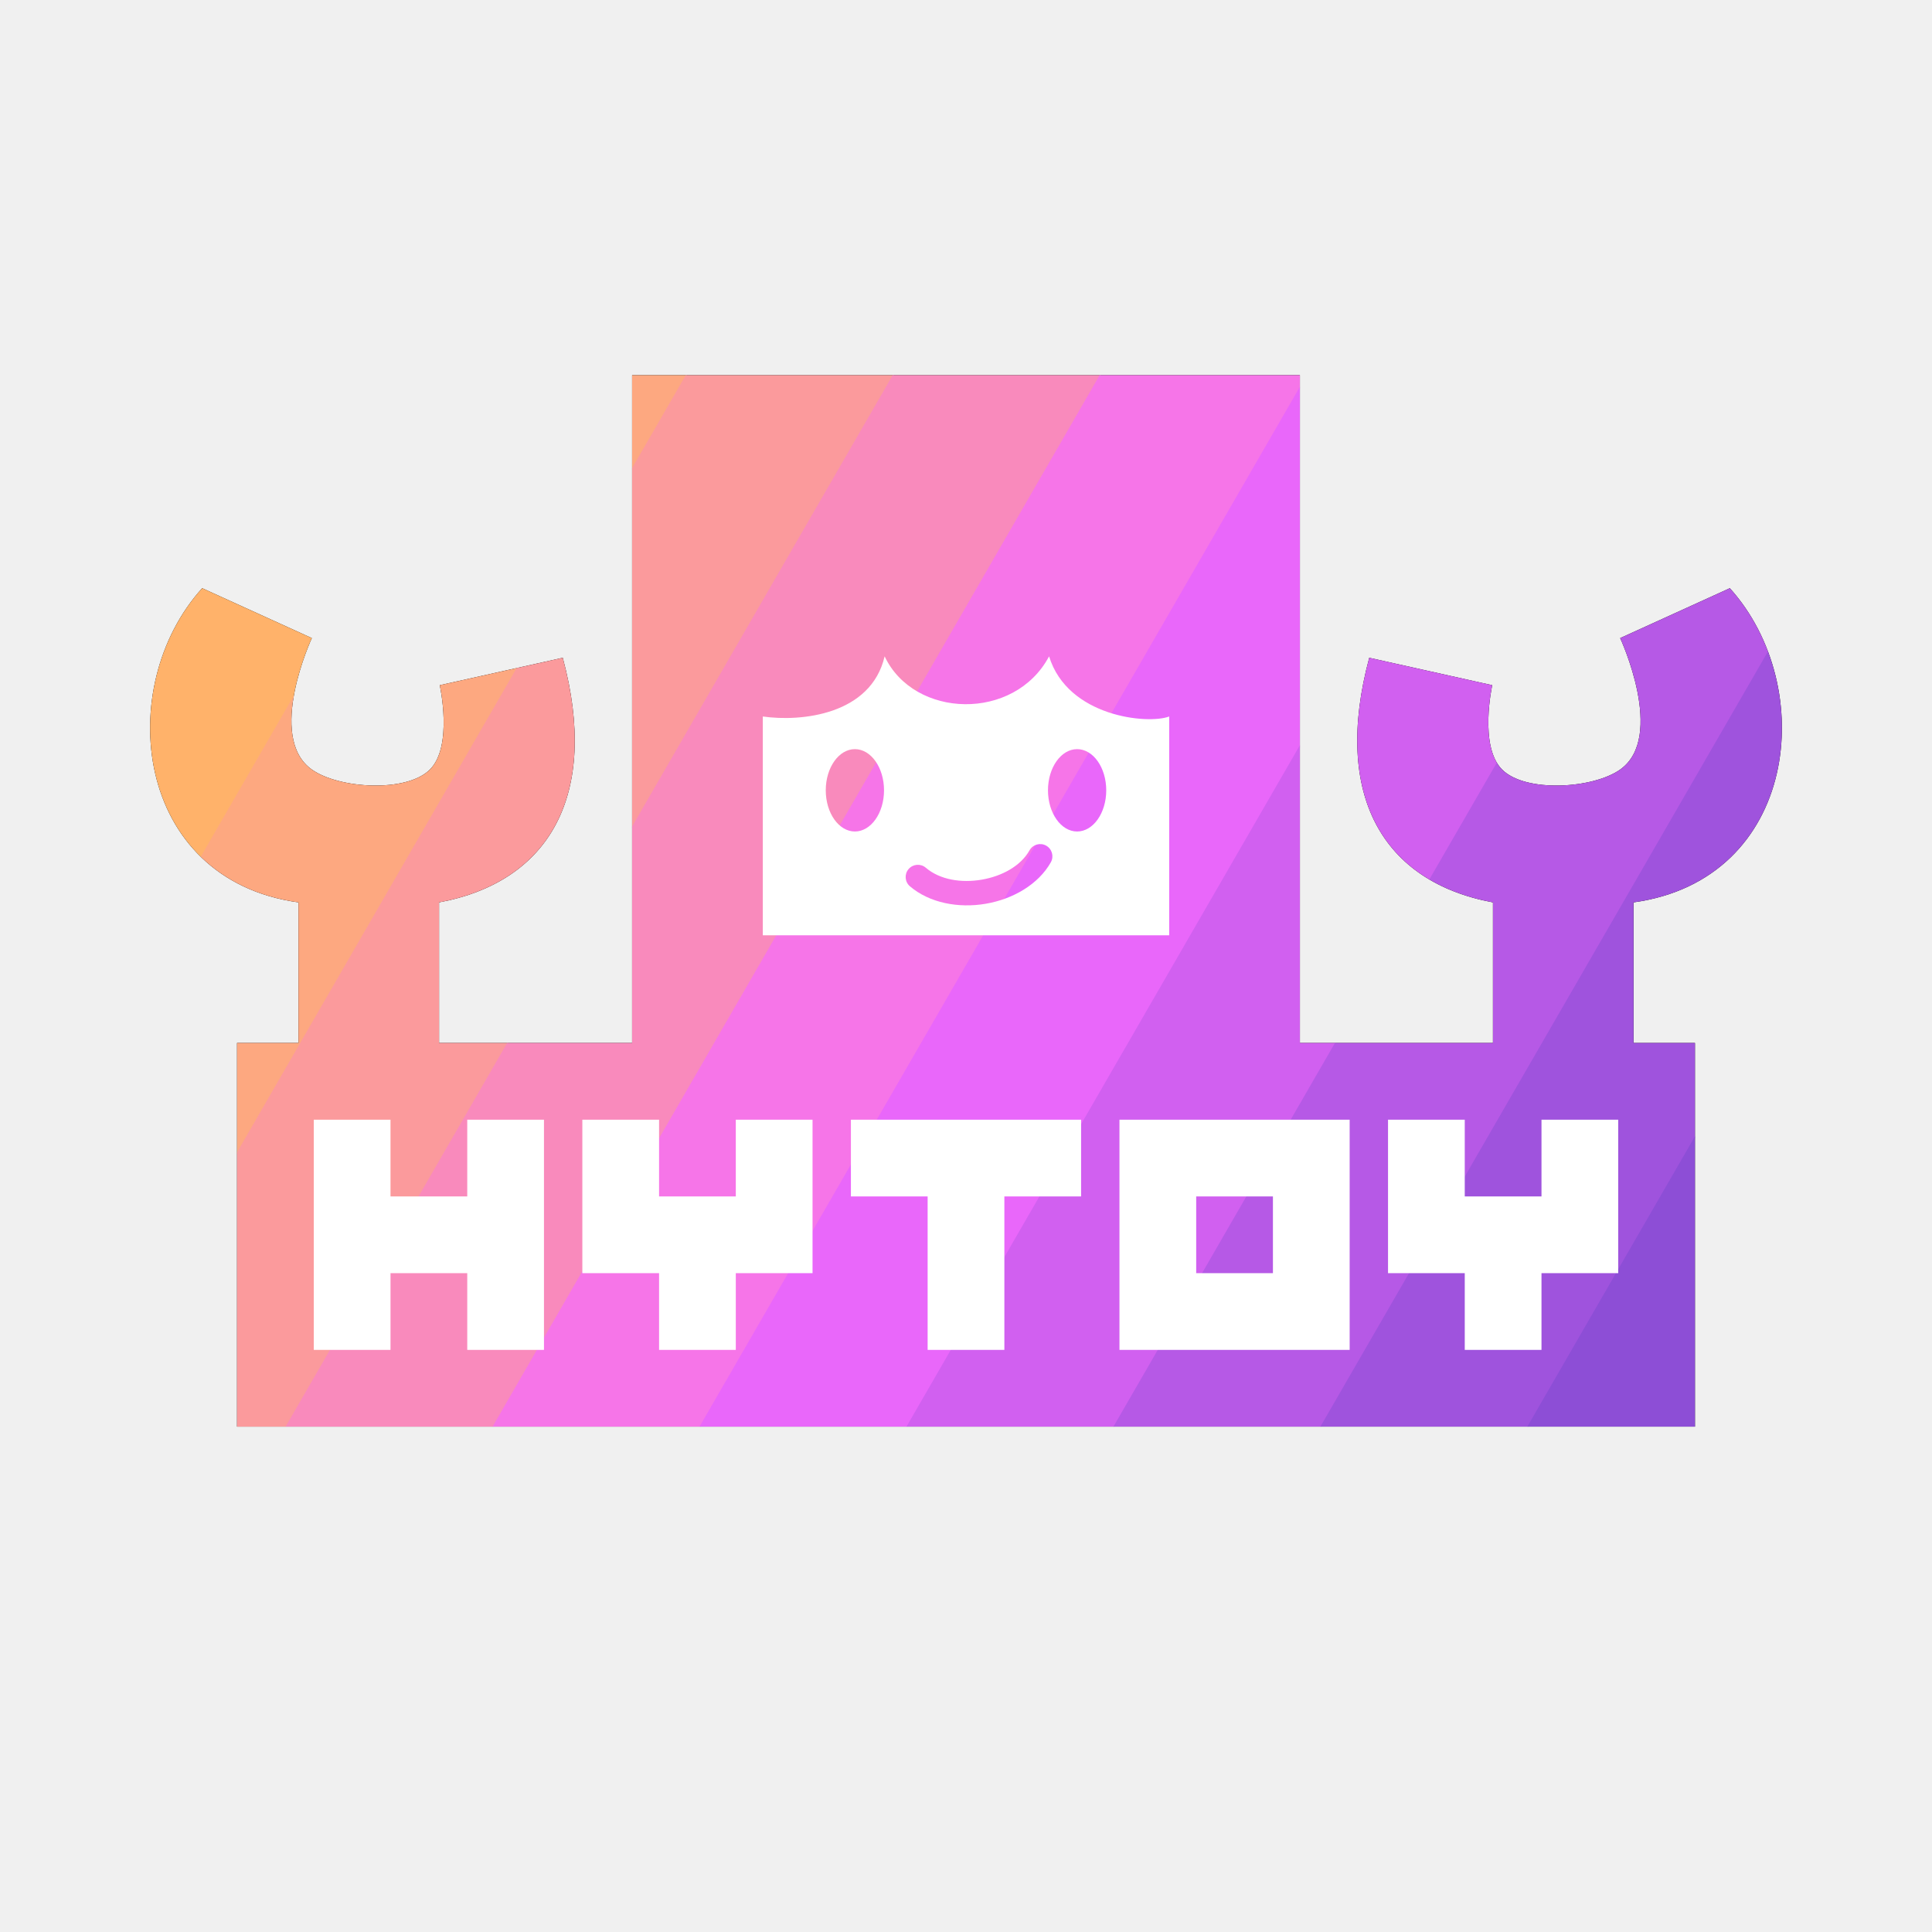
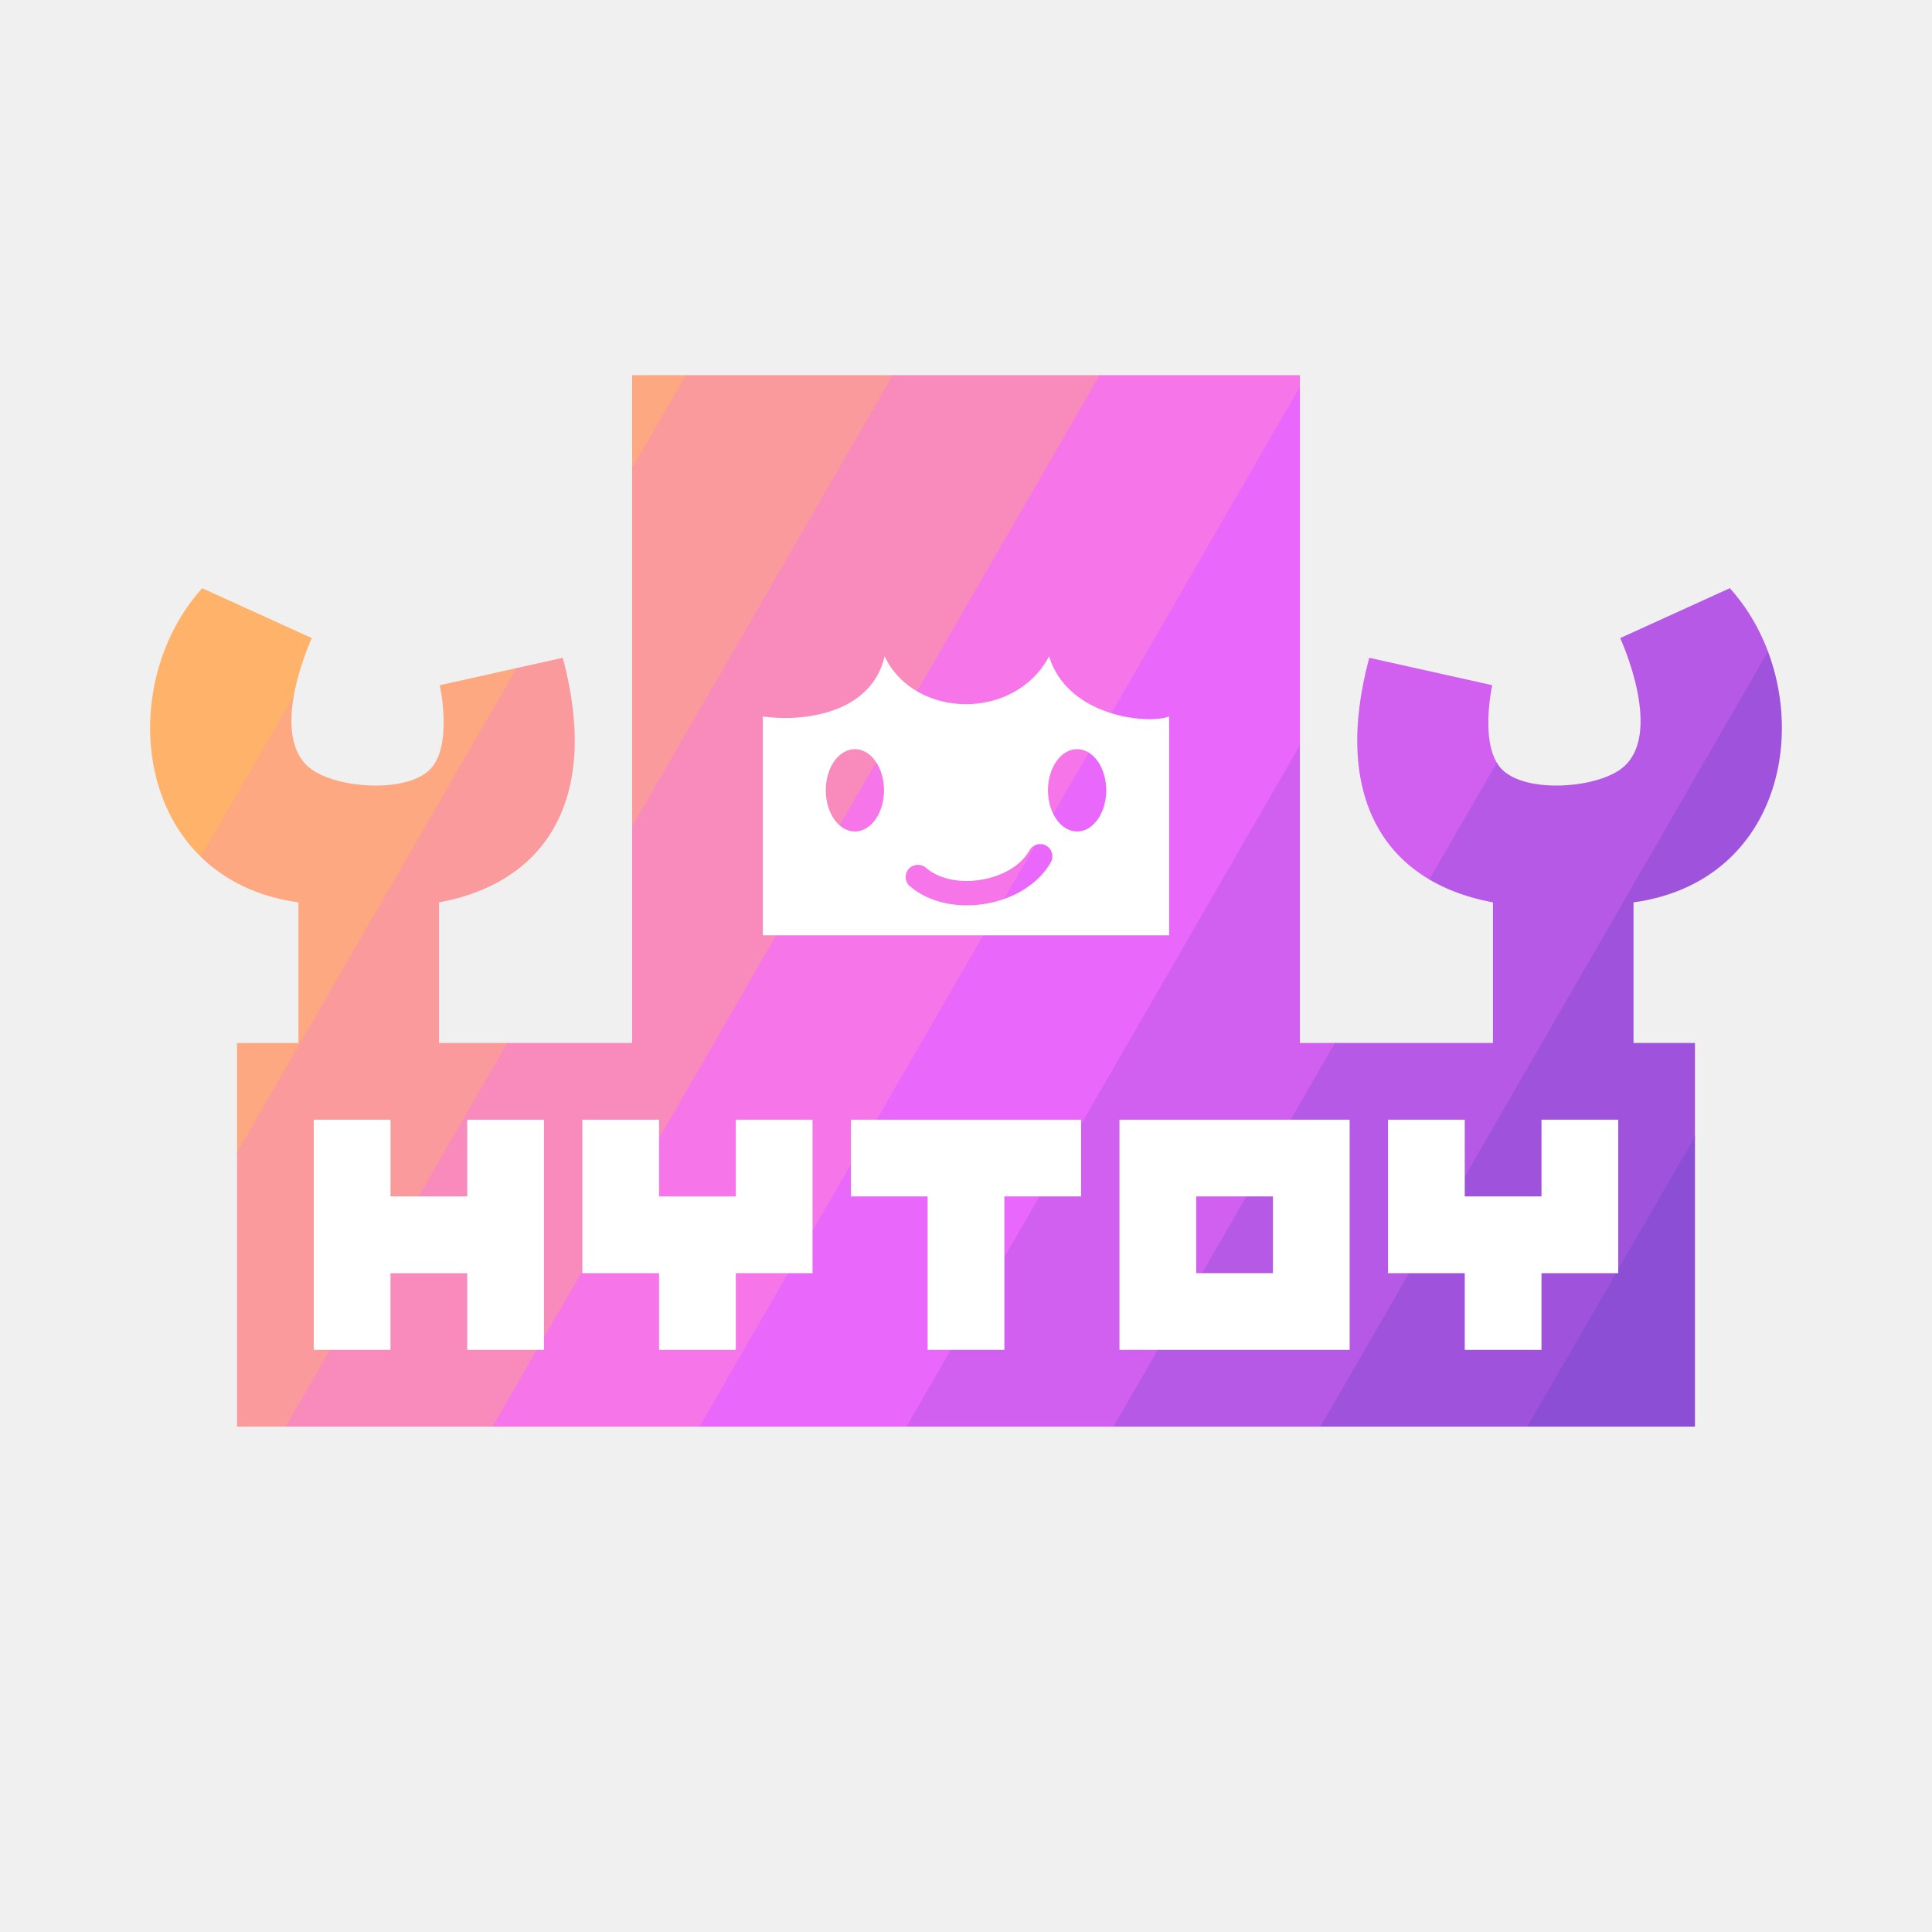
<svg xmlns="http://www.w3.org/2000/svg" width="100%" height="100%" viewBox="0 0 1000 1000" version="1.1" xml:space="preserve" style="fill-rule:evenodd;clip-rule:evenodd;stroke-linejoin:round;stroke-miterlimit:2;">
-   <rect id="アートボード2" x="0" y="0" width="1000" height="1000" style="fill:none;" />
-   <g>
-     <g>
-       <path d="M672.826,539.838l99.922,-0l0,-72.764c-56.826,-10.557 -83.221,-55.266 -64.032,-126.608l63.668,14.189c0,0 -7.033,31.531 5.094,43.658c12.127,12.127 47.131,9.921 61.121,0c23.769,-16.857 -0,-68.033 -0,-68.033l56.755,-25.831c46.116,51.014 35.287,150.813 -49.843,162.625l0,72.764l31.793,-0l0,198.581l-754.608,-0l-0,-198.581l31.793,-0l-0,-72.764c-85.13,-11.812 -95.959,-111.611 -49.843,-162.625l56.755,25.831c0,-0 -23.769,51.176 0,68.033c13.99,9.921 48.994,12.127 61.121,0c12.127,-12.127 5.094,-43.658 5.094,-43.658l63.668,-14.189c19.189,71.342 -7.206,116.051 -64.032,126.608l-0,72.764l99.922,-0l0,-345.652l345.652,-0l-0,345.652Z" />
-       <clipPath id="_clip1">
-         <path d="M672.826,539.838l99.922,-0l0,-72.764c-56.826,-10.557 -83.221,-55.266 -64.032,-126.608l63.668,14.189c0,0 -7.033,31.531 5.094,43.658c12.127,12.127 47.131,9.921 61.121,0c23.769,-16.857 -0,-68.033 -0,-68.033l56.755,-25.831c46.116,51.014 35.287,150.813 -49.843,162.625l0,72.764l31.793,-0l0,198.581l-754.608,-0l-0,-198.581l31.793,-0l-0,-72.764c-85.13,-11.812 -95.959,-111.611 -49.843,-162.625l56.755,25.831c0,-0 -23.769,51.176 0,68.033c13.99,9.921 48.994,12.127 61.121,0c12.127,-12.127 5.094,-43.658 5.094,-43.658l63.668,-14.189c19.189,71.342 -7.206,116.051 -64.032,126.608l-0,72.764l99.922,-0l0,-345.652l345.652,-0l-0,345.652Z" />
-       </clipPath>
-       <g clip-path="url(#_clip1)">
-         <g>
-           <path d="M260.1,173.845l-107.654,-0l-348.898,604.31l107.654,0l348.898,-604.31Z" style="fill:#ffb26a;" />
-           <path d="M367.219,173.845l-107.654,-0l-348.899,604.31l107.654,0l348.899,-604.31Z" style="fill:#fda880;" />
-           <path d="M474.337,173.845l-107.654,-0l-348.899,604.31l107.654,0l348.899,-604.31Z" style="fill:#fb9a9c;" />
-           <path d="M581.455,173.845l-107.654,-0l-348.898,604.31l107.654,0l348.898,-604.31Z" style="fill:#f98abc;" />
-           <path d="M688.574,173.845l-107.654,-0l-348.899,604.31l107.654,0l348.899,-604.31Z" style="fill:#f675e8;" />
-           <path d="M795.692,173.845l-107.654,-0l-348.899,604.31l107.654,0l348.899,-604.31Z" style="fill:#e967fa;" />
-           <path d="M902.81,173.845l-107.654,-0l-348.898,604.31l107.653,0l348.899,-604.31Z" style="fill:#d160f0;" />
-           <path d="M1009.93,173.845l-107.654,-0l-348.899,604.31l107.654,0l348.899,-604.31Z" style="fill:#b659e6;" />
-           <path d="M1117.05,173.845l-107.654,-0l-348.899,604.31l107.654,0l348.899,-604.31Z" style="fill:#9f53dd;" />
-           <path d="M1224.16,173.845l-107.654,-0l-348.899,604.31l107.654,0l348.899,-604.31Z" style="fill:#8d4ed6;" />
-         </g>
-       </g>
-       <g>
-         <path d="M281.561,698.702l-0,-119.148l-39.716,-0l-0,39.716l-39.717,0l0,-39.716l-39.716,-0l0,119.148l39.716,0l0,-39.716l39.717,0l-0,39.716l39.716,0Z" style="fill:#fff;" />
-         <path d="M341.135,619.27l0,-39.716l-39.716,-0l-0,79.432l39.716,0l0,39.716l39.716,0l0,-39.716l39.717,0l-0,-79.432l-39.717,-0l0,39.716l-39.716,0Z" style="fill:#fff;" />
-         <path d="M519.858,619.27l39.716,0l0,-39.716l-119.148,-0l-0,39.716l39.716,0l-0,79.432l39.716,0l0,-79.432Z" style="fill:#fff;" />
-         <path d="M579.432,698.702l119.149,0l0,-119.148l-119.149,-0l0,119.148Zm39.717,-79.432l-0,39.716l39.716,0l-0,-39.716l-39.716,0Z" style="fill:#fff;" />
-         <path d="M758.155,619.27l0,-39.716l-39.716,-0l0,79.432l39.716,0l0,39.716l39.717,0l-0,-39.716l39.716,0l-0,-79.432l-39.716,-0l-0,39.716l-39.717,0Z" style="fill:#fff;" />
-         <path d="M605.17,370.857c-11.089,4.204 -52.535,0.218 -62.168,-31.136c-17.942,33.796 -69.92,32.25 -85.114,-0c-7.092,30.333 -43.262,33.975 -63.058,31.136l0,113.254l210.34,0l-0,-113.254Zm-134.191,87.892c10.116,8.637 25.138,11.455 39.278,9.03c14.189,-2.434 27.278,-10.118 33.653,-21.464c1.71,-3.042 0.628,-6.9 -2.414,-8.61c-3.042,-1.709 -6.9,-0.627 -8.61,2.415c-4.641,8.259 -14.438,13.424 -24.767,15.195c-10.378,1.78 -21.503,0.157 -28.928,-6.183c-2.654,-2.266 -6.649,-1.951 -8.915,0.703c-2.265,2.654 -1.951,6.648 0.703,8.914Zm-28.488,-70.998c8.322,-0 15.078,9.551 15.078,21.315c0,11.764 -6.756,21.315 -15.078,21.315c-8.322,0 -15.078,-9.551 -15.078,-21.315c0,-11.764 6.756,-21.315 15.078,-21.315Zm115.018,-0c8.322,-0 15.078,9.551 15.078,21.315c-0,11.764 -6.756,21.315 -15.078,21.315c-8.322,0 -15.078,-9.551 -15.078,-21.315c-0,-11.764 6.756,-21.315 15.078,-21.315Z" style="fill:#fff;" />
-       </g>
-     </g>
+   <clipPath id="_clip1">
+     <path d="M672.826,539.838l99.922,-0l0,-72.764c-56.826,-10.557 -83.221,-55.266 -64.032,-126.608l63.668,14.189c0,0 -7.033,31.531 5.094,43.658c12.127,12.127 47.131,9.921 61.121,0c23.769,-16.857 -0,-68.033 -0,-68.033l56.755,-25.831c46.116,51.014 35.287,150.813 -49.843,162.625l0,72.764l31.793,-0l0,198.581l-754.608,-0l-0,-198.581l31.793,-0l-0,-72.764c-85.13,-11.812 -95.959,-111.611 -49.843,-162.625l56.755,25.831c0,-0 -23.769,51.176 0,68.033c13.99,9.921 48.994,12.127 61.121,0c12.127,-12.127 5.094,-43.658 5.094,-43.658l63.668,-14.189c19.189,71.342 -7.206,116.051 -64.032,126.608l-0,72.764l99.922,-0l0,-345.652l345.652,-0l-0,345.652Z" />
+   </clipPath>
+   <g clip-path="url(#_clip1)">
+     <path d="M260.1,173.845l-107.654,-0l-348.898,604.31l107.654,0l348.898,-604.31Z" style="fill:#ffb26a;" />
+     <path d="M367.219,173.845l-107.654,-0l-348.899,604.31l107.654,0l348.899,-604.31Z" style="fill:#fda880;" />
+     <path d="M474.337,173.845l-107.654,-0l-348.899,604.31l107.654,0l348.899,-604.31Z" style="fill:#fb9a9c;" />
+     <path d="M581.455,173.845l-107.654,-0l-348.898,604.31l107.654,0l348.898,-604.31Z" style="fill:#f98abc;" />
+     <path d="M688.574,173.845l-107.654,-0l-348.899,604.31l107.654,0l348.899,-604.31Z" style="fill:#f675e8;" />
+     <path d="M795.692,173.845l-107.654,-0l-348.899,604.31l107.654,0l348.899,-604.31Z" style="fill:#e967fa;" />
+     <path d="M902.81,173.845l-107.654,-0l-348.898,604.31l107.653,0l348.899,-604.31Z" style="fill:#d160f0;" />
+     <path d="M1009.93,173.845l-107.654,-0l-348.899,604.31l107.654,0l348.899,-604.31Z" style="fill:#b659e6;" />
+     <path d="M1117.05,173.845l-107.654,-0l-348.899,604.31l107.654,0l348.899,-604.31Z" style="fill:#9f53dd;" />
+     <path d="M1224.16,173.845l-107.654,-0l-348.899,604.31l107.654,0l348.899,-604.31Z" style="fill:#8d4ed6;" />
  </g>
+   <path d="M281.561,698.702l-0,-119.148l-39.716,-0l-0,39.716l-39.717,0l0,-39.716l-39.716,-0l0,119.148l39.716,0l0,-39.716l39.717,0l-0,39.716l39.716,0Z" style="fill:#fff;" />
+   <path d="M341.135,619.27l0,-39.716l-39.716,-0l-0,79.432l39.716,0l0,39.716l39.716,0l0,-39.716l39.717,0l-0,-79.432l-39.717,-0l0,39.716l-39.716,0Z" style="fill:#fff;" />
+   <path d="M519.858,619.27l39.716,0l0,-39.716l-119.148,-0l-0,39.716l39.716,0l-0,79.432l39.716,0l0,-79.432Z" style="fill:#fff;" />
+   <path d="M579.432,698.702l119.149,0l0,-119.148l-119.149,-0l0,119.148Zm39.717,-79.432l-0,39.716l39.716,0l-0,-39.716l-39.716,0Z" style="fill:#fff;" />
+   <path d="M758.155,619.27l0,-39.716l-39.716,-0l0,79.432l39.716,0l0,39.716l39.717,0l-0,-39.716l39.716,0l-0,-79.432l-39.716,-0l-0,39.716l-39.717,0Z" style="fill:#fff;" />
+   <path d="M605.17,370.857c-11.089,4.204 -52.535,0.218 -62.168,-31.136c-17.942,33.796 -69.92,32.25 -85.114,-0c-7.092,30.333 -43.262,33.975 -63.058,31.136l0,113.254l210.34,0l-0,-113.254Zm-134.191,87.892c10.116,8.637 25.138,11.455 39.278,9.03c14.189,-2.434 27.278,-10.118 33.653,-21.464c1.71,-3.042 0.628,-6.9 -2.414,-8.61c-3.042,-1.709 -6.9,-0.627 -8.61,2.415c-4.641,8.259 -14.438,13.424 -24.767,15.195c-10.378,1.78 -21.503,0.157 -28.928,-6.183c-2.654,-2.266 -6.649,-1.951 -8.915,0.703c-2.265,2.654 -1.951,6.648 0.703,8.914Zm-28.488,-70.998c8.322,-0 15.078,9.551 15.078,21.315c0,11.764 -6.756,21.315 -15.078,21.315c-8.322,0 -15.078,-9.551 -15.078,-21.315c0,-11.764 6.756,-21.315 15.078,-21.315Zm115.018,-0c8.322,-0 15.078,9.551 15.078,21.315c-0,11.764 -6.756,21.315 -15.078,21.315c-8.322,0 -15.078,-9.551 -15.078,-21.315c-0,-11.764 6.756,-21.315 15.078,-21.315Z" style="fill:#fff;" />
</svg>
